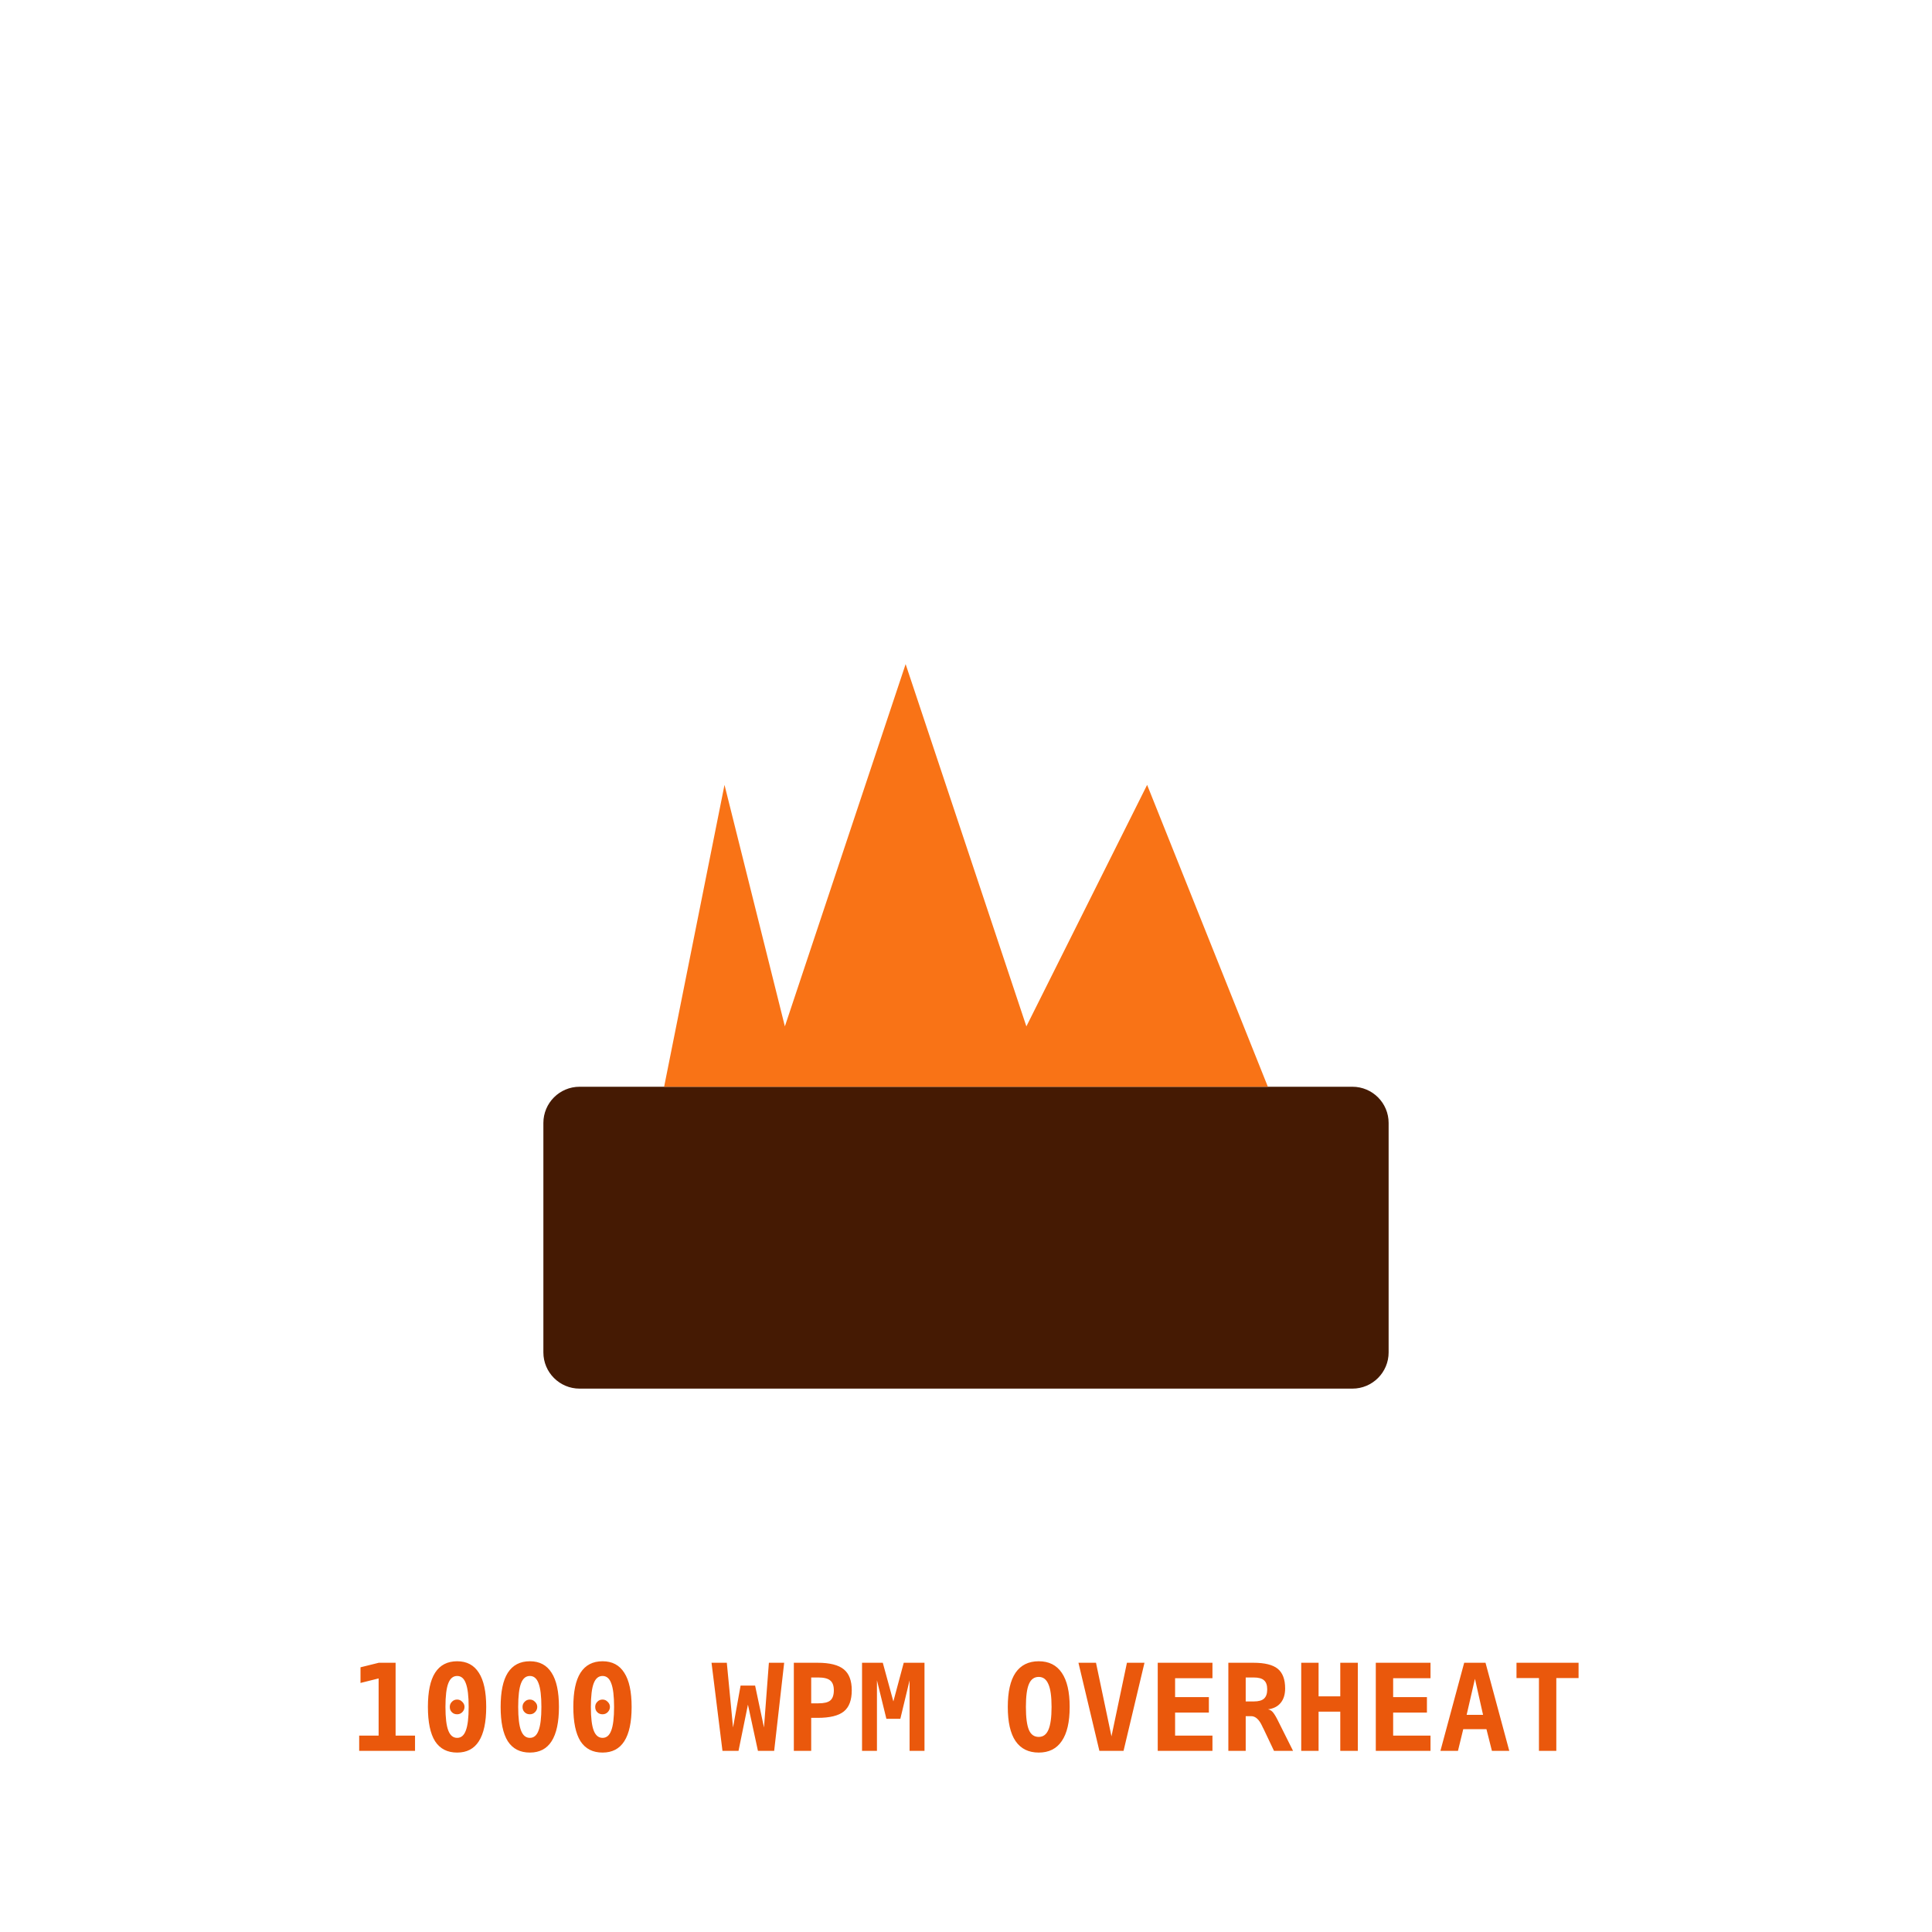
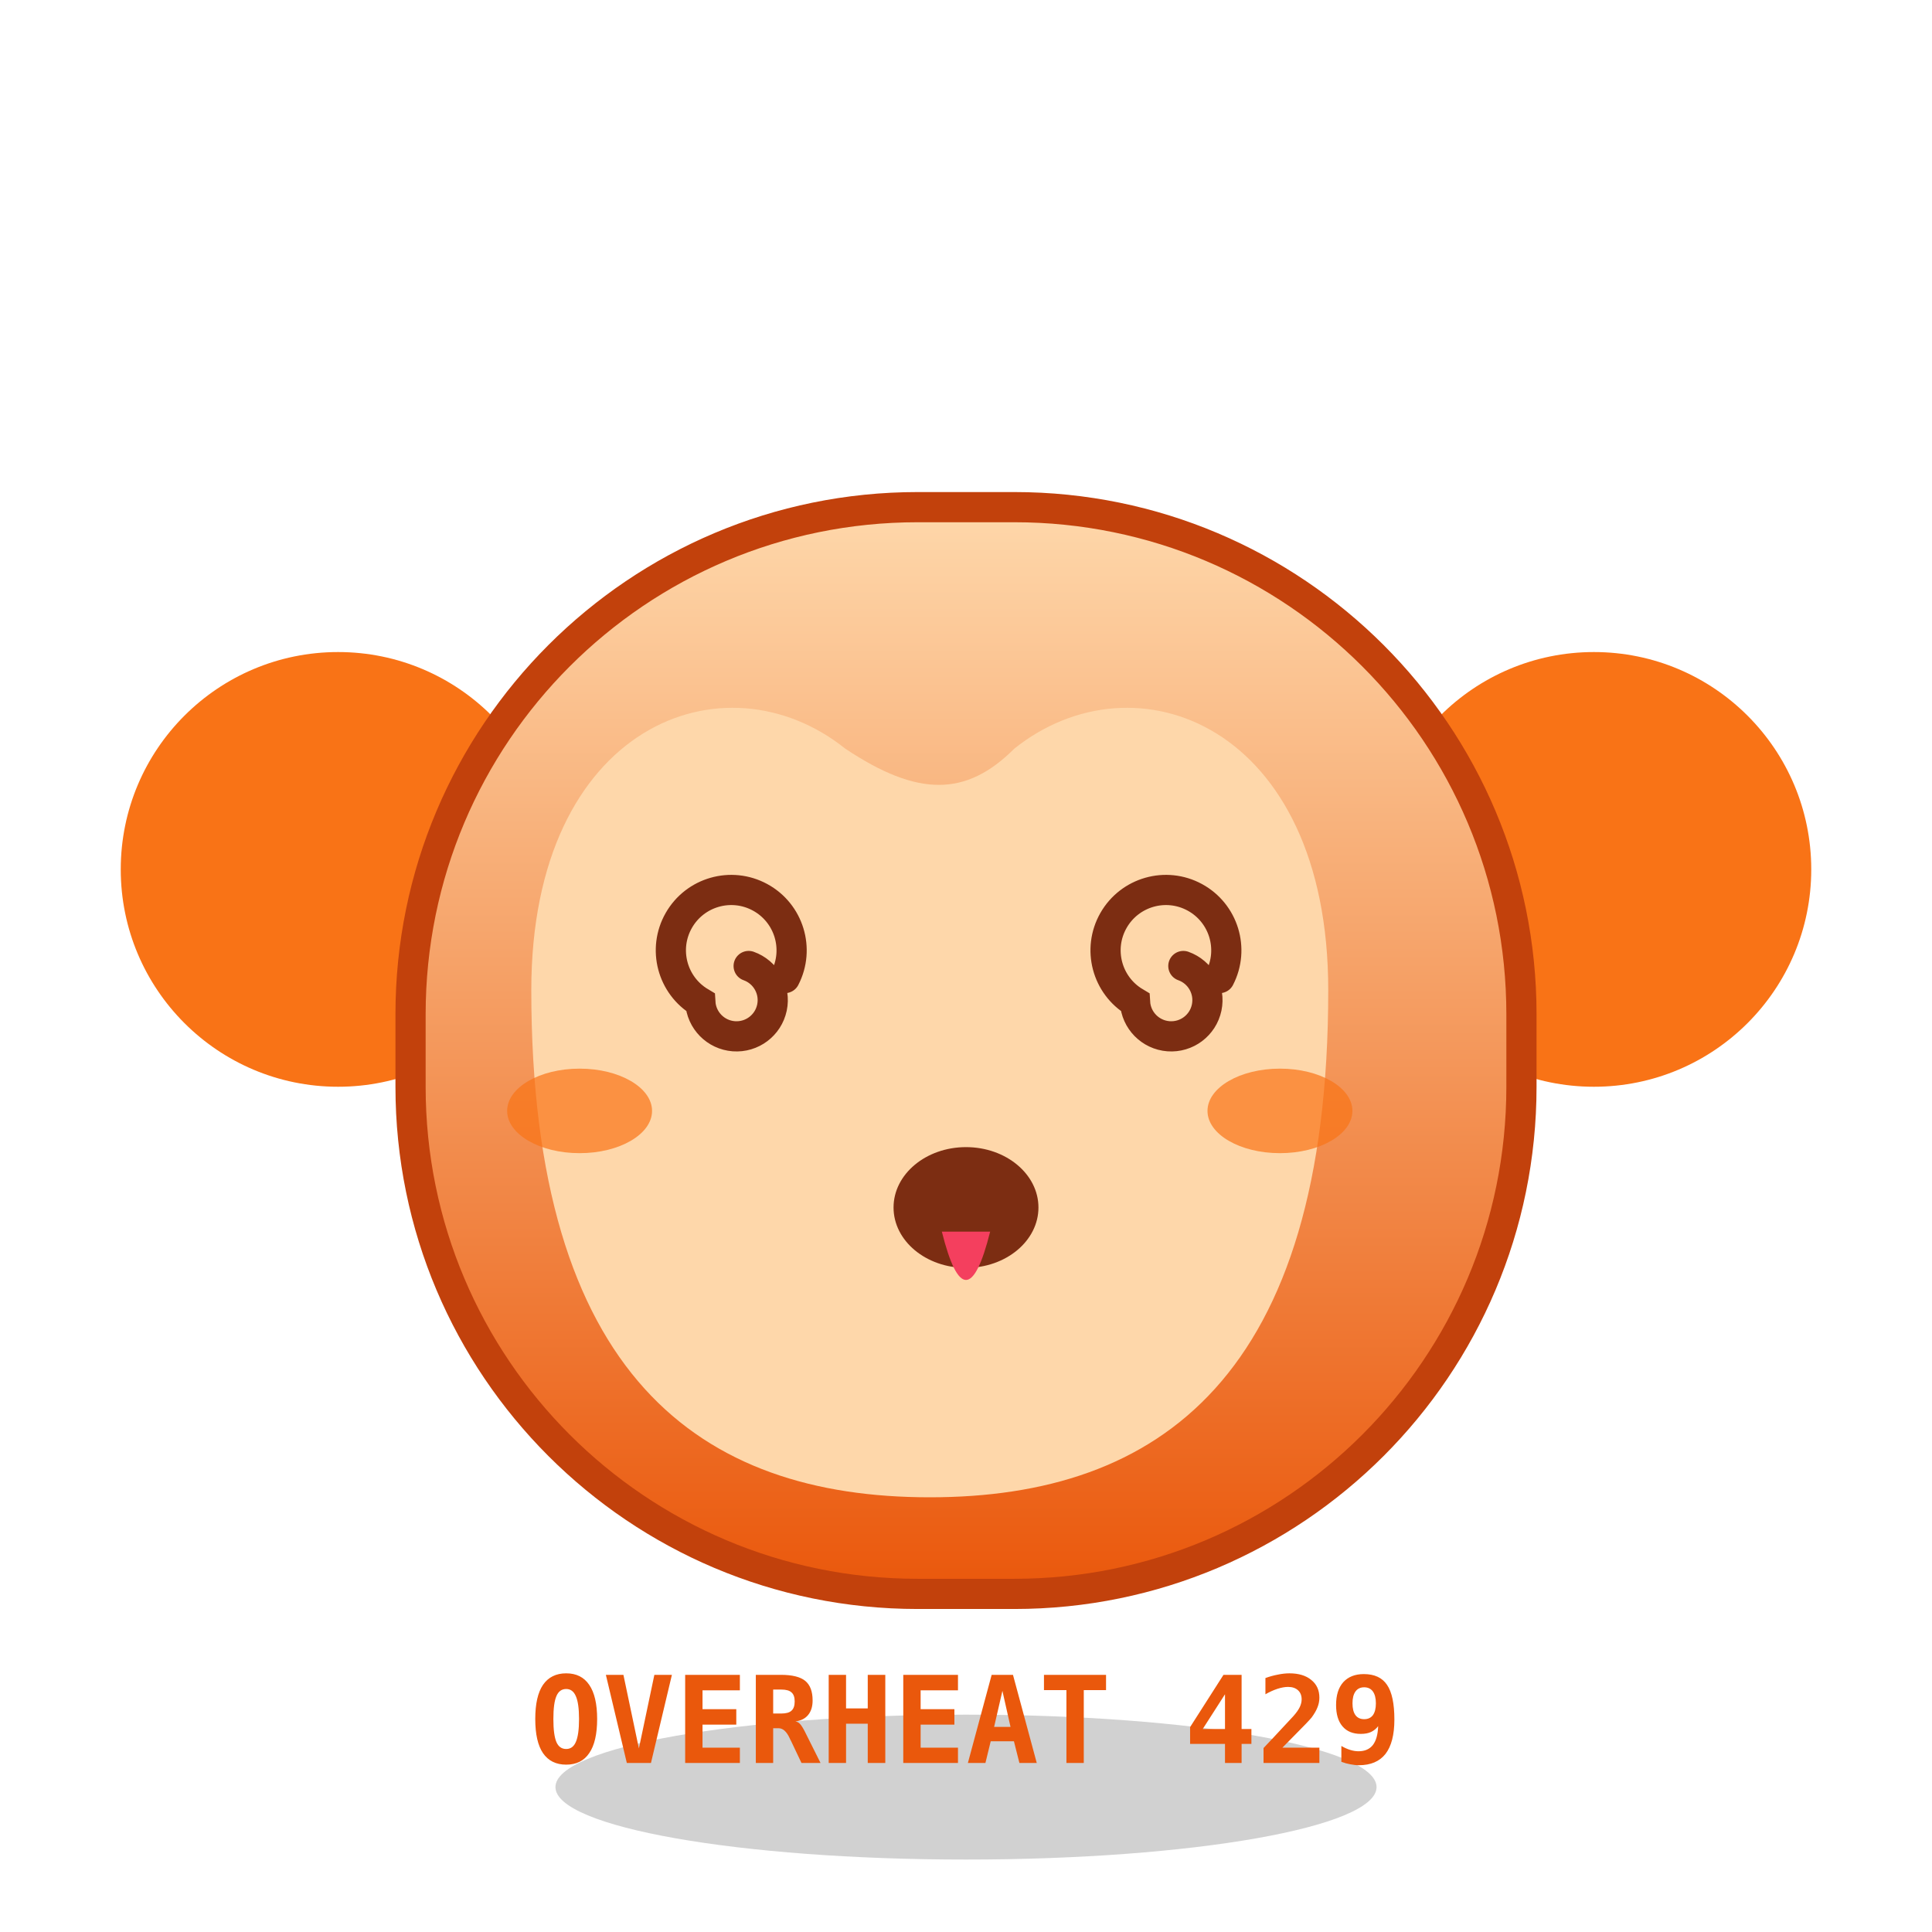
<svg xmlns="http://www.w3.org/2000/svg" viewBox="0 0 160 160" width="100%" height="100%">
-   <rect x="45" y="90" width="70" height="25" rx="3" fill="#451a03" />
-   <polygon points="55,90 60,65 65,85 75,55 85,85 95,65 105,90" fill="#f97316" />
-   <text x="80" y="145" font-family="monospace" font-size="10" font-weight="bold" fill="#ea580c" text-anchor="middle">1000 WPM OVERHEAT</text>
+   <defs>
+     <linearGradient id="monkey-hot-grad" x1="0%" y1="0%" x2="0%" y2="100%">
+       <stop offset="0%" stop-color="#fed7aa" />
+       <stop offset="100%" stop-color="#ea580c" />
+     </linearGradient>
+   </defs>
+   <style>
+     @keyframes pantingBreath {
+       0%, 100% { transform: scale(1, 1); }
+       50% { transform: scale(1.05, 0.95); }
+     }
+     .head-pant { animation: pantingBreath 0.5s ease-in-out infinite; transform-origin: 80px 145px; }
+   </style>
+   <ellipse cx="80" cy="148" rx="34" ry="6" fill="#000000" opacity="0.18" />
+   <g class="head-pant">
+     <circle cx="28" cy="72" r="18" fill="#f97316" />
+     <circle cx="132" cy="72" r="18" fill="#f97316" />
+     <rect x="34" y="42" width="92" height="90" rx="42" fill="url(#monkey-hot-grad)" stroke="#c2410c" stroke-width="2.5" />
+     <path d="M 44 82 C 44 60 60 54 70 62 C 76 66 80 66 84 62 C 94 54 110 60 110 82 C 110 114 96 124 77 124 C 58 124 44 114 44 82 Z" fill="#fed7aa" />
+     <path d="M 62 80 A 3 3 0 1 1 58 83 A 5 5 0 1 1 65 81" fill="none" stroke="#7c2d12" stroke-width="2.5" stroke-linecap="round" />
+     <path d="M 98 80 A 3 3 0 1 1 94 83 A 5 5 0 1 1 101 81" fill="none" stroke="#7c2d12" stroke-width="2.5" stroke-linecap="round" />
+     <ellipse cx="80" cy="100" rx="6" ry="5" fill="#7c2d12" />
+     <path d="M 78 102 Q 80 110 82 102 Z" fill="#f43f5e" />
+     <ellipse cx="48" cy="92" rx="6" ry="3.5" fill="#f97316" opacity="0.7" />
+     <ellipse cx="106" cy="92" rx="6" ry="3.5" fill="#f97316" opacity="0.7" />
+   </g>
+   <text x="80" y="146" font-family="monospace" font-size="10" font-weight="bold" fill="#ea580c" text-anchor="middle">OVERHEAT 429</text>
</svg>
